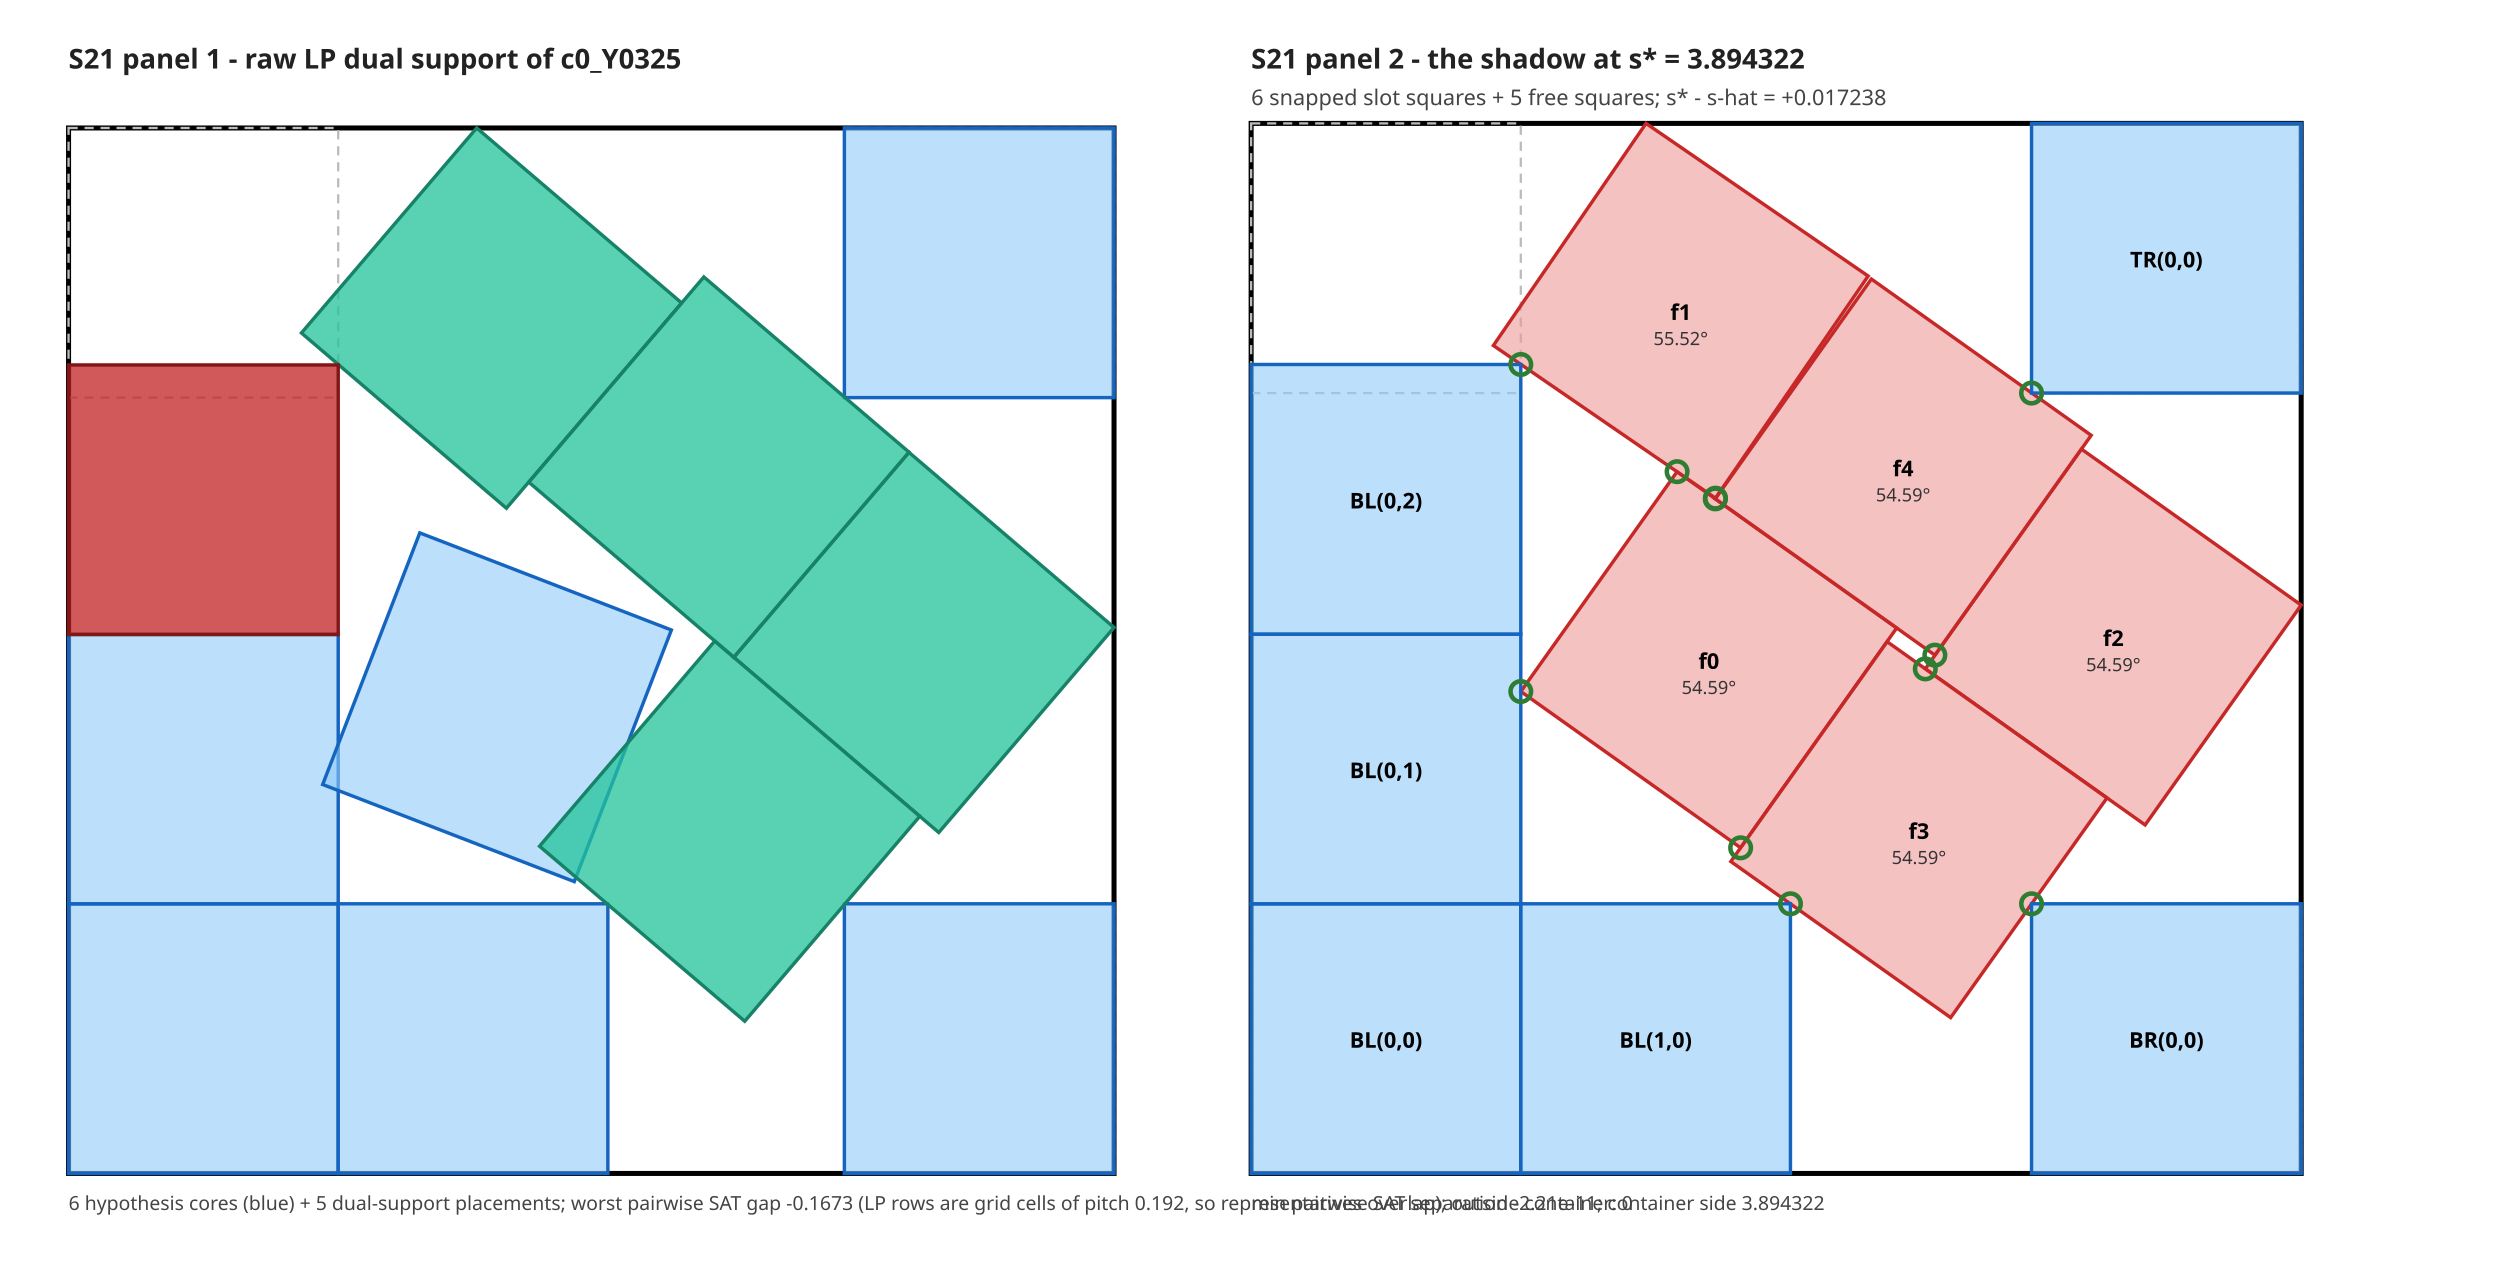
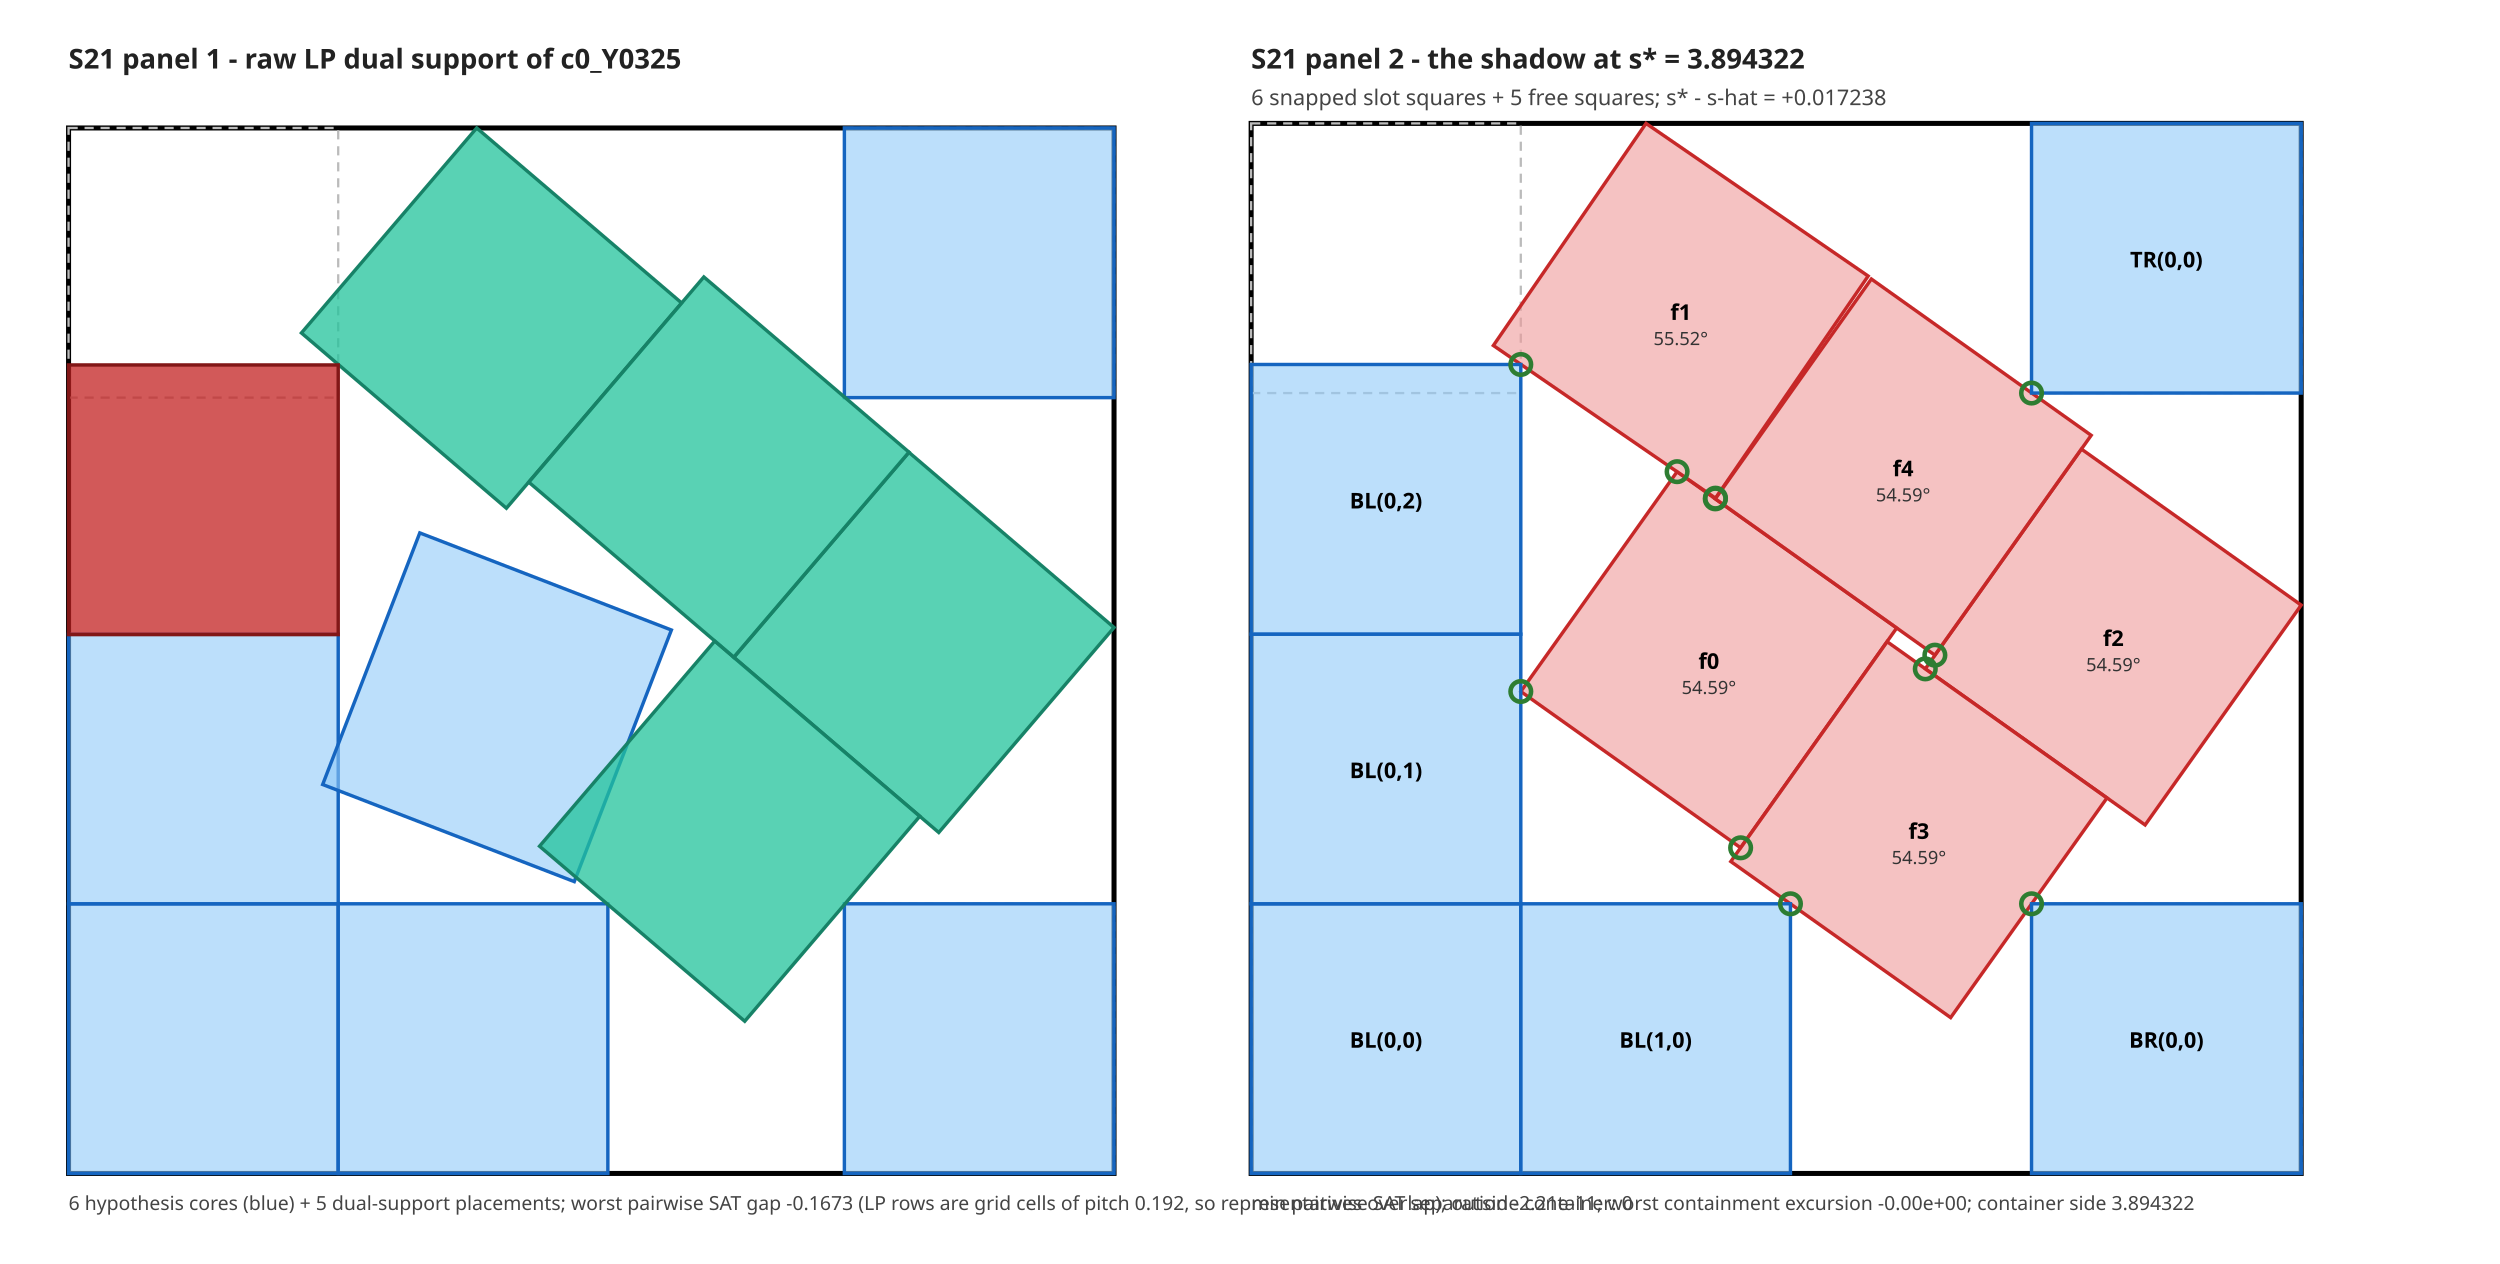
<svg xmlns="http://www.w3.org/2000/svg" width="1094" height="553" font-family="Segoe UI, sans-serif" style="background:#fff">
  <text x="30.0" y="30.0" font-size="12" fill="#222" text-anchor="start" font-weight="bold">S21 panel 1 - raw LP dual support of c0_Y0325</text>
  <rect x="30" y="56.0" width="457.5" height="457.5" fill="none" stroke="#000" stroke-width="2.2" />
  <rect x="30.0" y="395.5" width="118" height="118" fill="none" stroke="#bbb" stroke-width="1" stroke-dasharray="4,3" />
  <rect x="369.5" y="395.5" width="118" height="118" fill="none" stroke="#bbb" stroke-width="1" stroke-dasharray="4,3" />
  <rect x="30.0" y="56.0" width="118" height="118" fill="none" stroke="#bbb" stroke-width="1" stroke-dasharray="4,3" />
  <rect x="369.5" y="56.0" width="118" height="118" fill="none" stroke="#bbb" stroke-width="1" stroke-dasharray="4,3" />
  <polygon points="30.0,513.5 148.0,513.5 148.0,395.5 30.0,395.5" fill="#90caf9" fill-opacity="0.60" stroke="#1565c0" stroke-width="1.5" />
  <polygon points="148.0,513.5 266.0,513.5 266.0,395.5 148.0,395.5" fill="#90caf9" fill-opacity="0.60" stroke="#1565c0" stroke-width="1.5" />
  <polygon points="30.0,395.5 148.0,395.5 148.0,277.5 30.0,277.5" fill="#90caf9" fill-opacity="0.60" stroke="#1565c0" stroke-width="1.5" />
  <polygon points="369.5,513.5 487.5,513.5 487.5,395.5 369.5,395.5" fill="#90caf9" fill-opacity="0.60" stroke="#1565c0" stroke-width="1.5" />
  <polygon points="369.5,174.0 487.5,174.0 487.5,56.0 369.5,56.0" fill="#90caf9" fill-opacity="0.60" stroke="#1565c0" stroke-width="1.5" />
  <polygon points="251.3,385.8 293.8,275.7 183.7,233.2 141.2,343.3" fill="#90caf9" fill-opacity="0.60" stroke="#1565c0" stroke-width="1.5" />
  <polygon points="221.6,222.4 298.3,132.6 208.6,56.0 131.9,145.7" fill="hsl(165,70%,45%)" fill-opacity="0.75" stroke="hsl(165,70%,30%)" stroke-width="1.5" />
  <polygon points="410.8,364.3 487.5,274.6 397.7,197.9 321.1,287.7" fill="hsl(165,70%,45%)" fill-opacity="0.75" stroke="hsl(165,70%,30%)" stroke-width="1.5" />
  <polygon points="30.0,277.7 148.0,277.7 148.0,159.7 30.0,159.7" fill="hsl(0,70%,45%)" fill-opacity="0.75" stroke="hsl(0,70%,30%)" stroke-width="1.5" />
  <polygon points="325.9,446.9 402.5,357.2 312.8,280.5 236.1,370.3" fill="hsl(165,70%,45%)" fill-opacity="0.75" stroke="hsl(165,70%,30%)" stroke-width="1.5" />
  <polygon points="321.1,287.6 397.8,197.9 308.0,121.2 231.4,211.0" fill="hsl(165,70%,45%)" fill-opacity="0.75" stroke="hsl(165,70%,30%)" stroke-width="1.5" />
  <text x="30.0" y="529.5" font-size="8.5" fill="#444" text-anchor="start">6 hypothesis cores (blue) + 5 dual-support placements; worst pairwise SAT gap -0.1673 (LP rows are grid cells of pitch 0.192, so representatives overlap); outside container: 0</text>
  <text x="547.5" y="30.0" font-size="12" fill="#222" text-anchor="start" font-weight="bold">S21 panel 2 - the shadow at s* = 3.894322</text>
  <text x="547.5" y="46.0" font-size="9.5" fill="#444" text-anchor="start">6 snapped slot squares + 5 free squares; s* - s-hat = +0.017238</text>
  <rect x="547.496" y="54.0" width="459.5" height="459.5" fill="none" stroke="#000" stroke-width="2.2" />
  <rect x="547.5" y="395.5" width="118" height="118" fill="none" stroke="#bbb" stroke-width="1" stroke-dasharray="4,3" />
  <rect x="889.0" y="395.5" width="118" height="118" fill="none" stroke="#bbb" stroke-width="1" stroke-dasharray="4,3" />
  <rect x="547.5" y="54.0" width="118" height="118" fill="none" stroke="#bbb" stroke-width="1" stroke-dasharray="4,3" />
  <rect x="889.0" y="54.0" width="118" height="118" fill="none" stroke="#bbb" stroke-width="1" stroke-dasharray="4,3" />
  <polygon points="761.7,371.0 830.0,274.8 733.9,206.4 665.5,302.6" fill="#ef9a9a" fill-opacity="0.60" stroke="#c62828" stroke-width="1.5" />
  <text x="747.8" y="292.7" font-size="9.5" fill="#000" text-anchor="middle" font-weight="bold">f0</text>
  <text x="747.8" y="303.7" font-size="8" fill="#333" text-anchor="middle">54.59°</text>
  <polygon points="750.7,218.0 817.5,120.8 720.3,54.0 653.5,151.2" fill="#ef9a9a" fill-opacity="0.60" stroke="#c62828" stroke-width="1.5" />
  <text x="735.5" y="140.0" font-size="9.5" fill="#000" text-anchor="middle" font-weight="bold">f1</text>
  <text x="735.5" y="151.0" font-size="8" fill="#333" text-anchor="middle">55.52°</text>
  <polygon points="938.7,361.0 1007.0,264.8 910.8,196.5 842.5,292.7" fill="#ef9a9a" fill-opacity="0.60" stroke="#c62828" stroke-width="1.5" />
  <text x="924.8" y="282.7" font-size="9.5" fill="#000" text-anchor="middle" font-weight="bold">f2</text>
  <text x="924.8" y="293.7" font-size="8" fill="#333" text-anchor="middle">54.59°</text>
  <polygon points="853.6,445.3 922.0,349.2 825.8,280.8 757.4,377.0" fill="#ef9a9a" fill-opacity="0.60" stroke="#c62828" stroke-width="1.5" />
  <text x="839.7" y="367.1" font-size="9.5" fill="#000" text-anchor="middle" font-weight="bold">f3</text>
  <text x="839.7" y="378.1" font-size="8" fill="#333" text-anchor="middle">54.59°</text>
  <polygon points="846.7,286.7 915.1,190.5 818.9,122.1 750.6,218.3" fill="#ef9a9a" fill-opacity="0.60" stroke="#c62828" stroke-width="1.5" />
  <text x="832.8" y="208.4" font-size="9.5" fill="#000" text-anchor="middle" font-weight="bold">f4</text>
  <text x="832.8" y="219.4" font-size="8" fill="#333" text-anchor="middle">54.59°</text>
  <polygon points="547.5,513.5 665.5,513.5 665.5,395.5 547.5,395.5" fill="#90caf9" fill-opacity="0.60" stroke="#1565c0" stroke-width="1.5" />
  <text x="606.5" y="458.5" font-size="9.5" fill="#000" text-anchor="middle" font-weight="bold">BL(0,0)</text>
  <polygon points="547.5,395.5 665.5,395.5 665.5,277.5 547.5,277.5" fill="#90caf9" fill-opacity="0.60" stroke="#1565c0" stroke-width="1.5" />
  <text x="606.5" y="340.5" font-size="9.5" fill="#000" text-anchor="middle" font-weight="bold">BL(0,1)</text>
  <polygon points="547.5,277.5 665.5,277.5 665.5,159.5 547.5,159.5" fill="#90caf9" fill-opacity="0.60" stroke="#1565c0" stroke-width="1.5" />
  <text x="606.5" y="222.5" font-size="9.5" fill="#000" text-anchor="middle" font-weight="bold">BL(0,2)</text>
  <polygon points="665.5,513.5 783.5,513.5 783.5,395.5 665.5,395.5" fill="#90caf9" fill-opacity="0.60" stroke="#1565c0" stroke-width="1.5" />
  <text x="724.5" y="458.5" font-size="9.5" fill="#000" text-anchor="middle" font-weight="bold">BL(1,0)</text>
  <polygon points="889.0,513.5 1007.0,513.5 1007.0,395.5 889.0,395.5" fill="#90caf9" fill-opacity="0.60" stroke="#1565c0" stroke-width="1.5" />
  <text x="948.0" y="458.5" font-size="9.5" fill="#000" text-anchor="middle" font-weight="bold">BR(0,0)</text>
  <polygon points="889.0,172.0 1007.0,172.0 1007.0,54.0 889.0,54.0" fill="#90caf9" fill-opacity="0.60" stroke="#1565c0" stroke-width="1.5" />
  <text x="948.0" y="117.0" font-size="9.5" fill="#000" text-anchor="middle" font-weight="bold">TR(0,0)</text>
  <circle cx="733.9" cy="206.4" r="4.5" fill="none" stroke="#2e7d32" stroke-width="2" />
  <circle cx="761.7" cy="371.0" r="4.5" fill="none" stroke="#2e7d32" stroke-width="2" />
  <circle cx="750.6" cy="218.3" r="4.5" fill="none" stroke="#2e7d32" stroke-width="2" />
  <circle cx="665.5" cy="302.6" r="4.5" fill="none" stroke="#2e7d32" stroke-width="2" />
  <circle cx="750.7" cy="218.0" r="4.5" fill="none" stroke="#2e7d32" stroke-width="2" />
  <circle cx="665.5" cy="159.5" r="4.5" fill="none" stroke="#2e7d32" stroke-width="2" />
  <circle cx="842.5" cy="292.7" r="4.5" fill="none" stroke="#2e7d32" stroke-width="2" />
  <circle cx="846.7" cy="286.7" r="4.5" fill="none" stroke="#2e7d32" stroke-width="2" />
  <circle cx="783.5" cy="395.5" r="4.5" fill="none" stroke="#2e7d32" stroke-width="2" />
  <circle cx="889.0" cy="395.5" r="4.5" fill="none" stroke="#2e7d32" stroke-width="2" />
  <circle cx="889.0" cy="172.0" r="4.5" fill="none" stroke="#2e7d32" stroke-width="2" />
-   <text x="547.5" y="529.5" font-size="8.5" fill="#444" text-anchor="start">min pairwise SAT separation -2.21e-11; container side 3.894322</text>
+   <text x="547.5" y="529.5" font-size="8.5" fill="#444" text-anchor="start">min pairwise SAT separation -2.21e-11; worst containment excursion -0.00e+00; container side 3.894322</text>
</svg>
